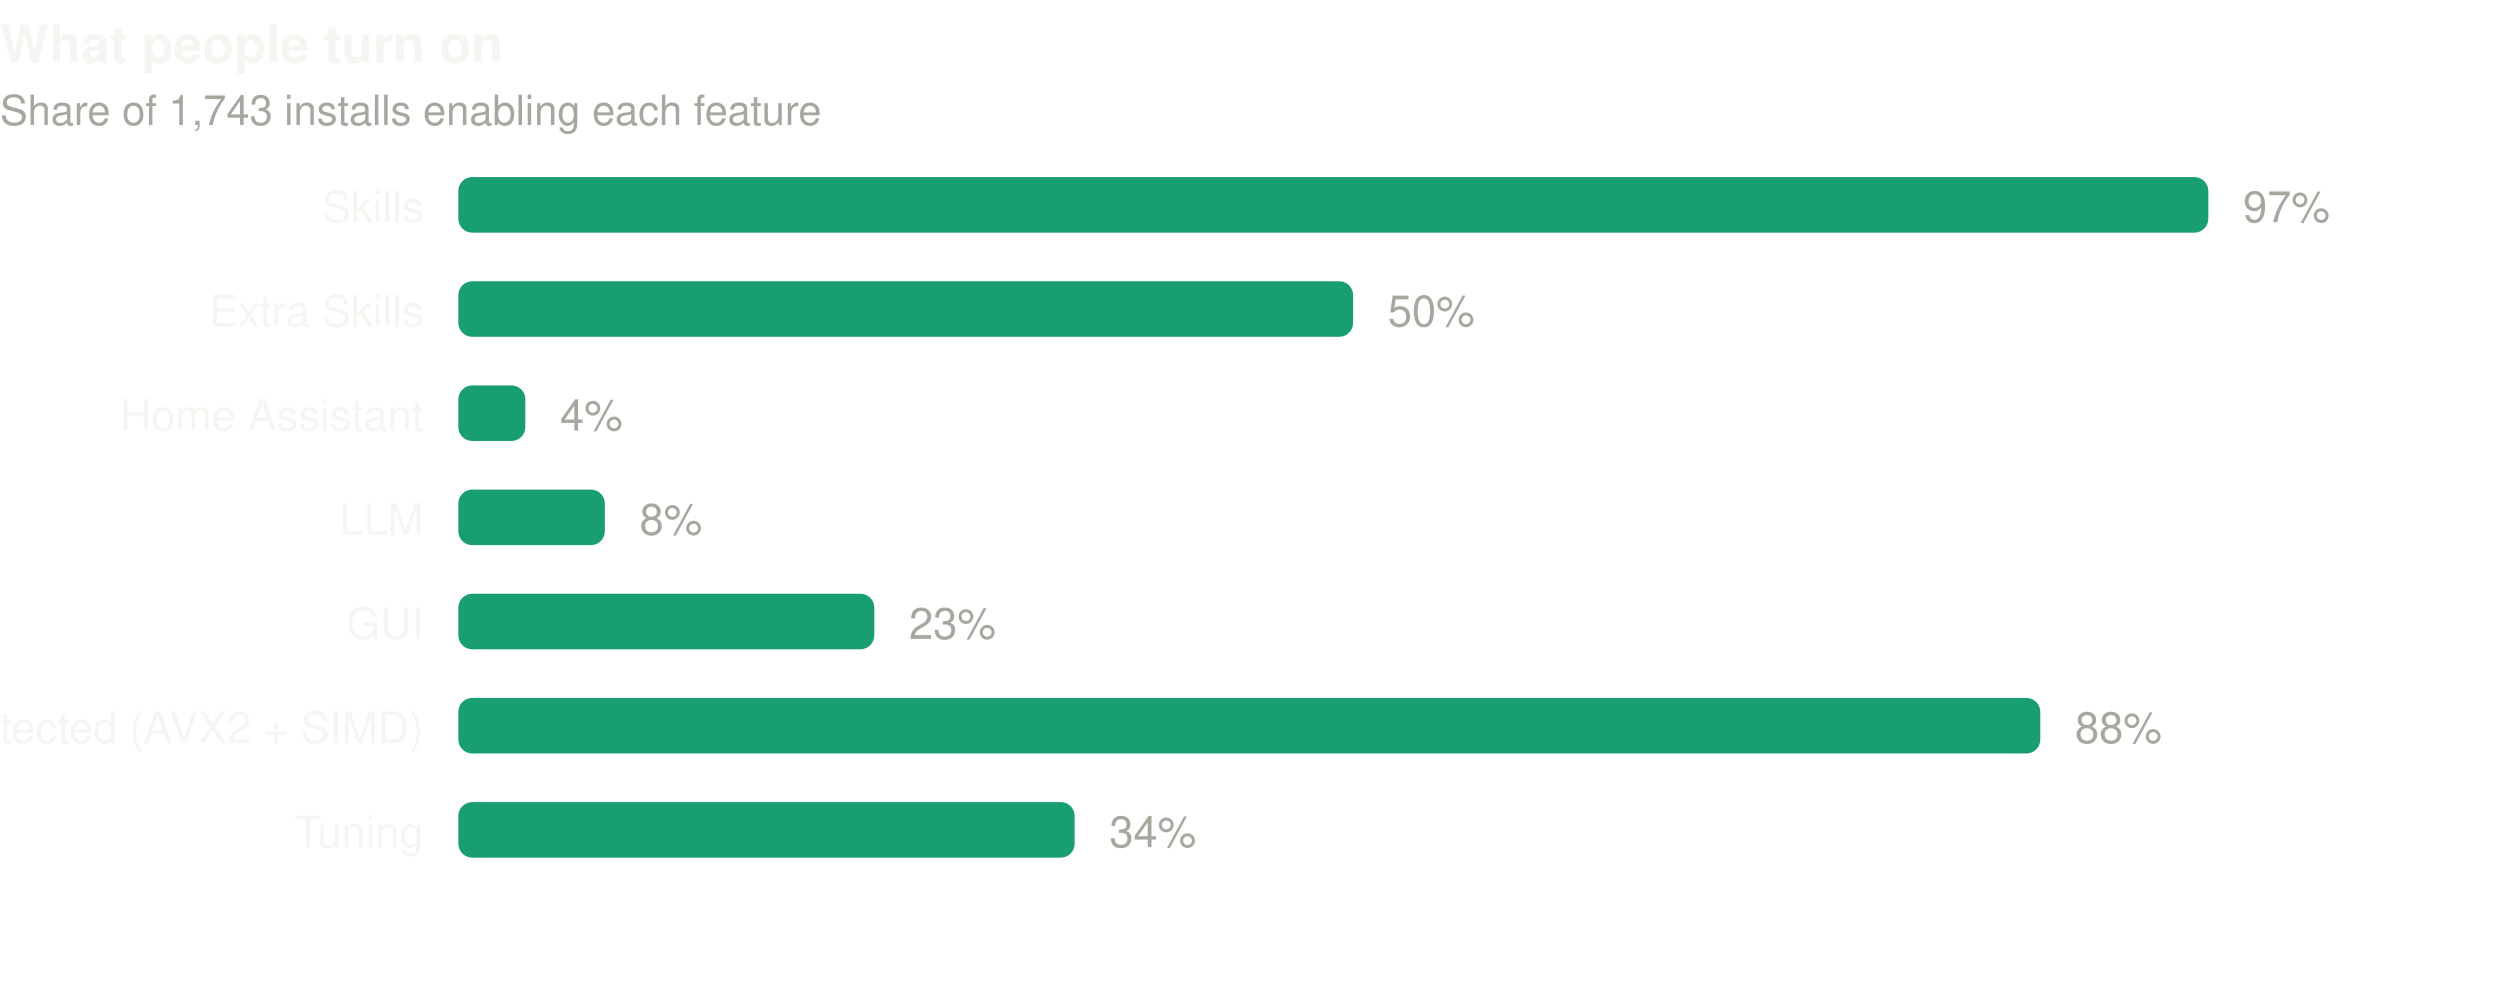
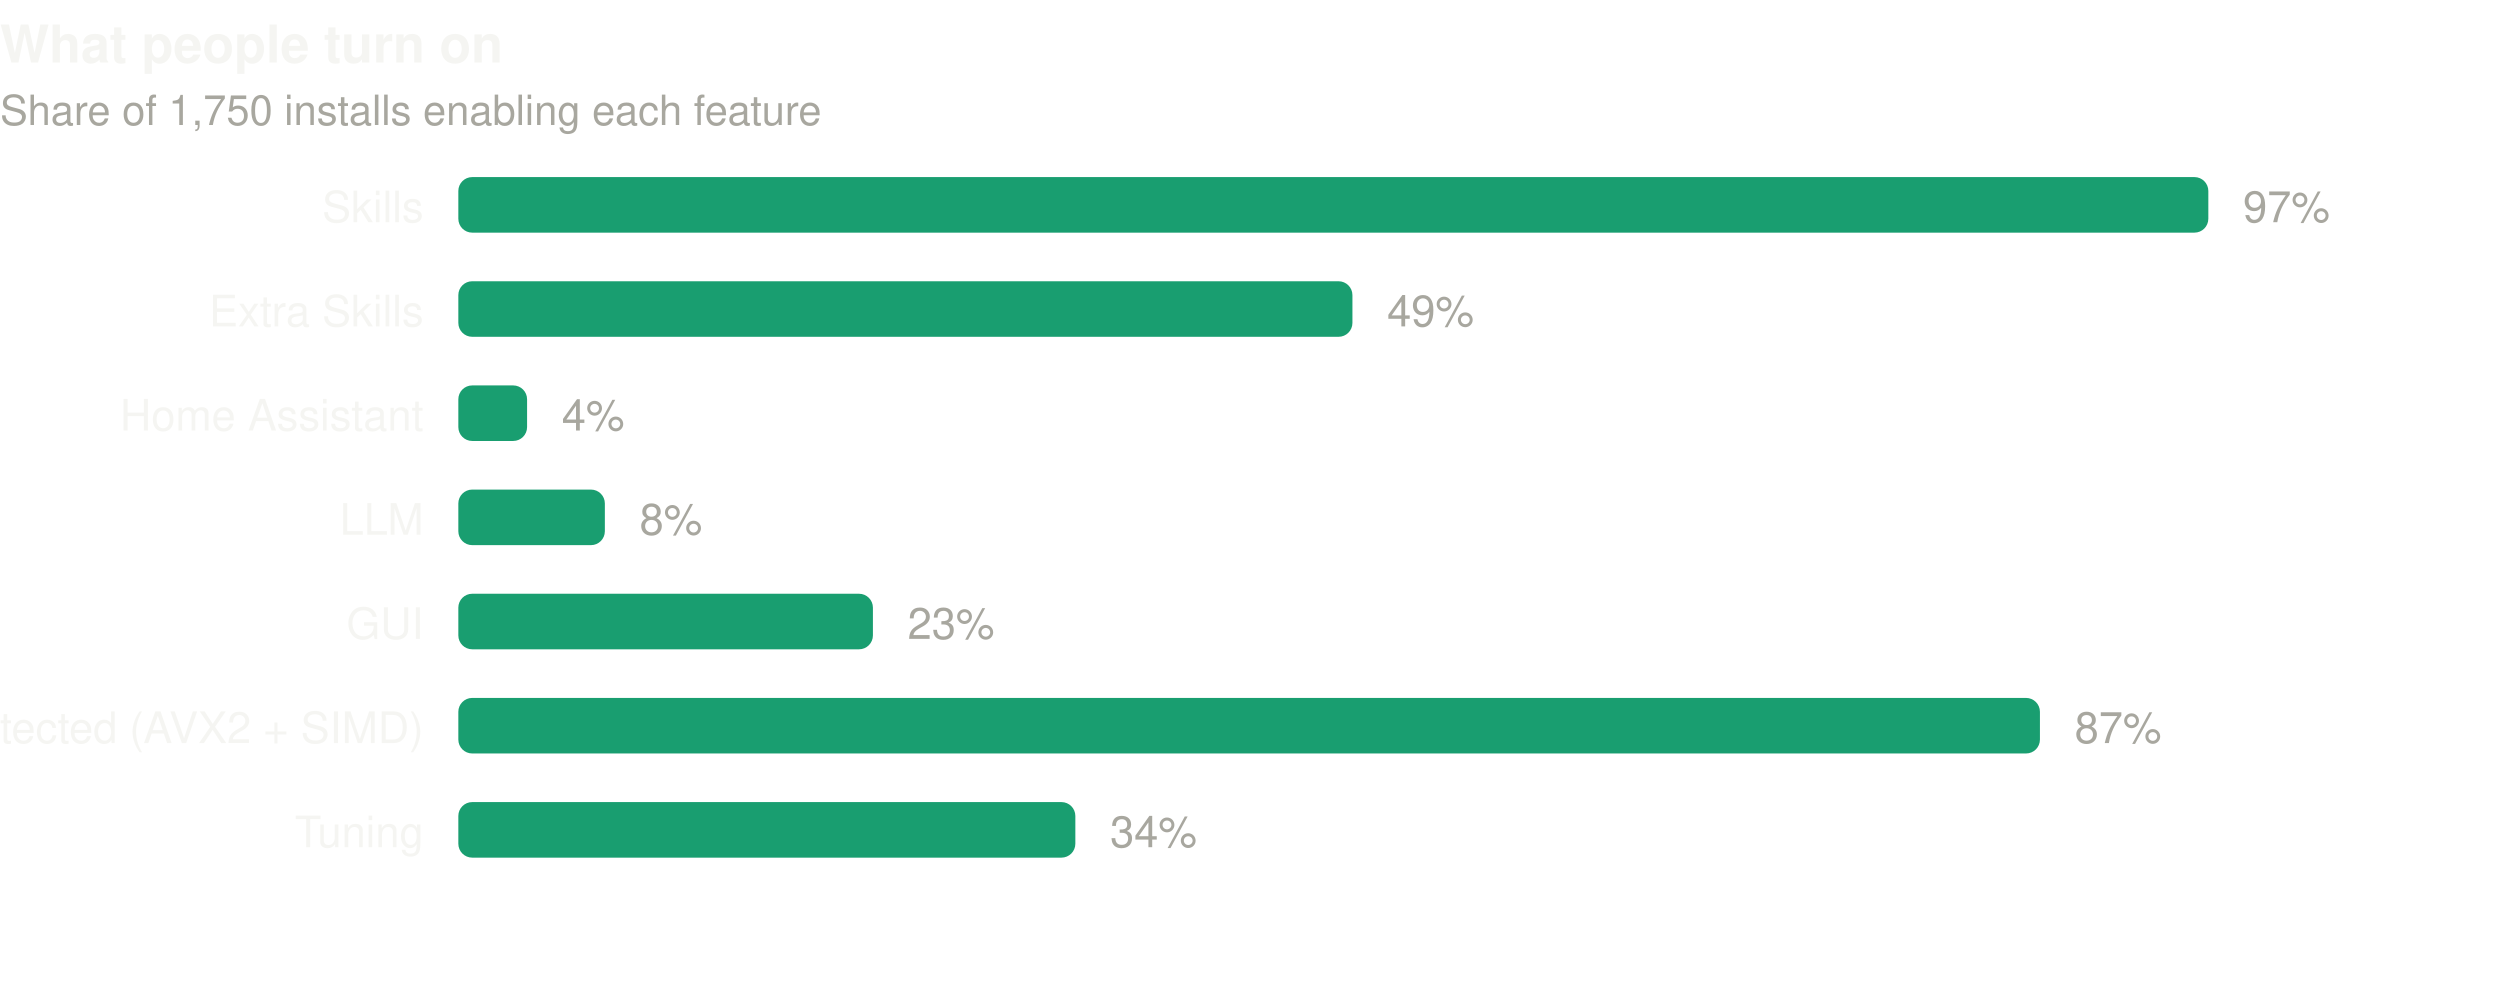
- <svg xmlns="http://www.w3.org/2000/svg" width="720" height="284" viewBox="0 0 720 284" role="img" aria-label="What people turn on. Share of 1,743 installs enabling each feature">
+ <svg xmlns="http://www.w3.org/2000/svg" width="720" height="284" viewBox="0 0 720 284" role="img" aria-label="What people turn on. Share of 1,750 installs enabling each feature">
  <text x="0" y="18" font-family="ui-sans-serif,-apple-system,BlinkMacSystemFont,'Segoe UI',Helvetica,Arial,sans-serif" font-size="15" font-weight="600" fill="#f5f5f2">What people turn on</text>
-   <text x="0" y="36" font-family="ui-sans-serif,-apple-system,BlinkMacSystemFont,'Segoe UI',Helvetica,Arial,sans-serif" font-size="12" fill="#a8a79f">Share of 1,743 installs enabling each feature</text>
+   <text x="0" y="36" font-family="ui-sans-serif,-apple-system,BlinkMacSystemFont,'Segoe UI',Helvetica,Arial,sans-serif" font-size="12" fill="#a8a79f">Share of 1,750 installs enabling each feature</text>
  <text x="122" y="64.0" text-anchor="end" font-family="ui-sans-serif,-apple-system,BlinkMacSystemFont,'Segoe UI',Helvetica,Arial,sans-serif" font-size="12.5" fill="#f5f5f2">Skills</text>
  <rect x="132" y="51.0" width="504.0" height="16" rx="4" fill="#199e70" />
  <text x="646.0" y="64.0" font-family="ui-sans-serif,-apple-system,BlinkMacSystemFont,'Segoe UI',Helvetica,Arial,sans-serif" font-size="12.5" fill="#a8a79f">97%</text>
  <text x="122" y="94.0" text-anchor="end" font-family="ui-sans-serif,-apple-system,BlinkMacSystemFont,'Segoe UI',Helvetica,Arial,sans-serif" font-size="12.5" fill="#f5f5f2">Extra Skills</text>
-   <rect x="132" y="81.0" width="257.7" height="16" rx="4" fill="#199e70" />
-   <text x="399.7" y="94.0" font-family="ui-sans-serif,-apple-system,BlinkMacSystemFont,'Segoe UI',Helvetica,Arial,sans-serif" font-size="12.5" fill="#a8a79f">50%</text>
+   <rect x="132" y="81.0" width="257.5" height="16" rx="4" fill="#199e70" />
+   <text x="399.5" y="94.0" font-family="ui-sans-serif,-apple-system,BlinkMacSystemFont,'Segoe UI',Helvetica,Arial,sans-serif" font-size="12.5" fill="#a8a79f">49%</text>
  <text x="122" y="124.0" text-anchor="end" font-family="ui-sans-serif,-apple-system,BlinkMacSystemFont,'Segoe UI',Helvetica,Arial,sans-serif" font-size="12.5" fill="#f5f5f2">Home Assistant</text>
-   <rect x="132" y="111.0" width="19.3" height="16" rx="4" fill="#199e70" />
-   <text x="161.3" y="124.0" font-family="ui-sans-serif,-apple-system,BlinkMacSystemFont,'Segoe UI',Helvetica,Arial,sans-serif" font-size="12.5" fill="#a8a79f">4%</text>
+   <rect x="132" y="111.0" width="19.8" height="16" rx="4" fill="#199e70" />
+   <text x="161.8" y="124.0" font-family="ui-sans-serif,-apple-system,BlinkMacSystemFont,'Segoe UI',Helvetica,Arial,sans-serif" font-size="12.5" fill="#a8a79f">4%</text>
  <text x="122" y="154.0" text-anchor="end" font-family="ui-sans-serif,-apple-system,BlinkMacSystemFont,'Segoe UI',Helvetica,Arial,sans-serif" font-size="12.5" fill="#f5f5f2">LLM</text>
  <rect x="132" y="141.0" width="42.2" height="16" rx="4" fill="#199e70" />
  <text x="184.2" y="154.0" font-family="ui-sans-serif,-apple-system,BlinkMacSystemFont,'Segoe UI',Helvetica,Arial,sans-serif" font-size="12.5" fill="#a8a79f">8%</text>
  <text x="122" y="184.0" text-anchor="end" font-family="ui-sans-serif,-apple-system,BlinkMacSystemFont,'Segoe UI',Helvetica,Arial,sans-serif" font-size="12.5" fill="#f5f5f2">GUI</text>
-   <rect x="132" y="171.0" width="119.8" height="16" rx="4" fill="#199e70" />
-   <text x="261.8" y="184.0" font-family="ui-sans-serif,-apple-system,BlinkMacSystemFont,'Segoe UI',Helvetica,Arial,sans-serif" font-size="12.5" fill="#a8a79f">23%</text>
+   <rect x="132" y="171.0" width="119.4" height="16" rx="4" fill="#199e70" />
+   <text x="261.4" y="184.0" font-family="ui-sans-serif,-apple-system,BlinkMacSystemFont,'Segoe UI',Helvetica,Arial,sans-serif" font-size="12.5" fill="#a8a79f">23%</text>
  <text x="122" y="214.0" text-anchor="end" font-family="ui-sans-serif,-apple-system,BlinkMacSystemFont,'Segoe UI',Helvetica,Arial,sans-serif" font-size="12.5" fill="#f5f5f2">CPU capability detected (AVX2 + SIMD)</text>
-   <rect x="132" y="201.0" width="455.6" height="16" rx="4" fill="#199e70" />
-   <text x="597.6" y="214.0" font-family="ui-sans-serif,-apple-system,BlinkMacSystemFont,'Segoe UI',Helvetica,Arial,sans-serif" font-size="12.5" fill="#a8a79f">88%</text>
+   <rect x="132" y="201.0" width="455.5" height="16" rx="4" fill="#199e70" />
+   <text x="597.5" y="214.0" font-family="ui-sans-serif,-apple-system,BlinkMacSystemFont,'Segoe UI',Helvetica,Arial,sans-serif" font-size="12.5" fill="#a8a79f">87%</text>
  <text x="122" y="244.0" text-anchor="end" font-family="ui-sans-serif,-apple-system,BlinkMacSystemFont,'Segoe UI',Helvetica,Arial,sans-serif" font-size="12.5" fill="#f5f5f2">Tuning</text>
-   <rect x="132" y="231.0" width="177.5" height="16" rx="4" fill="#199e70" />
-   <text x="319.5" y="244.0" font-family="ui-sans-serif,-apple-system,BlinkMacSystemFont,'Segoe UI',Helvetica,Arial,sans-serif" font-size="12.5" fill="#a8a79f">34%</text>
+   <rect x="132" y="231.0" width="177.7" height="16" rx="4" fill="#199e70" />
+   <text x="319.7" y="244.0" font-family="ui-sans-serif,-apple-system,BlinkMacSystemFont,'Segoe UI',Helvetica,Arial,sans-serif" font-size="12.5" fill="#a8a79f">34%</text>
</svg>
